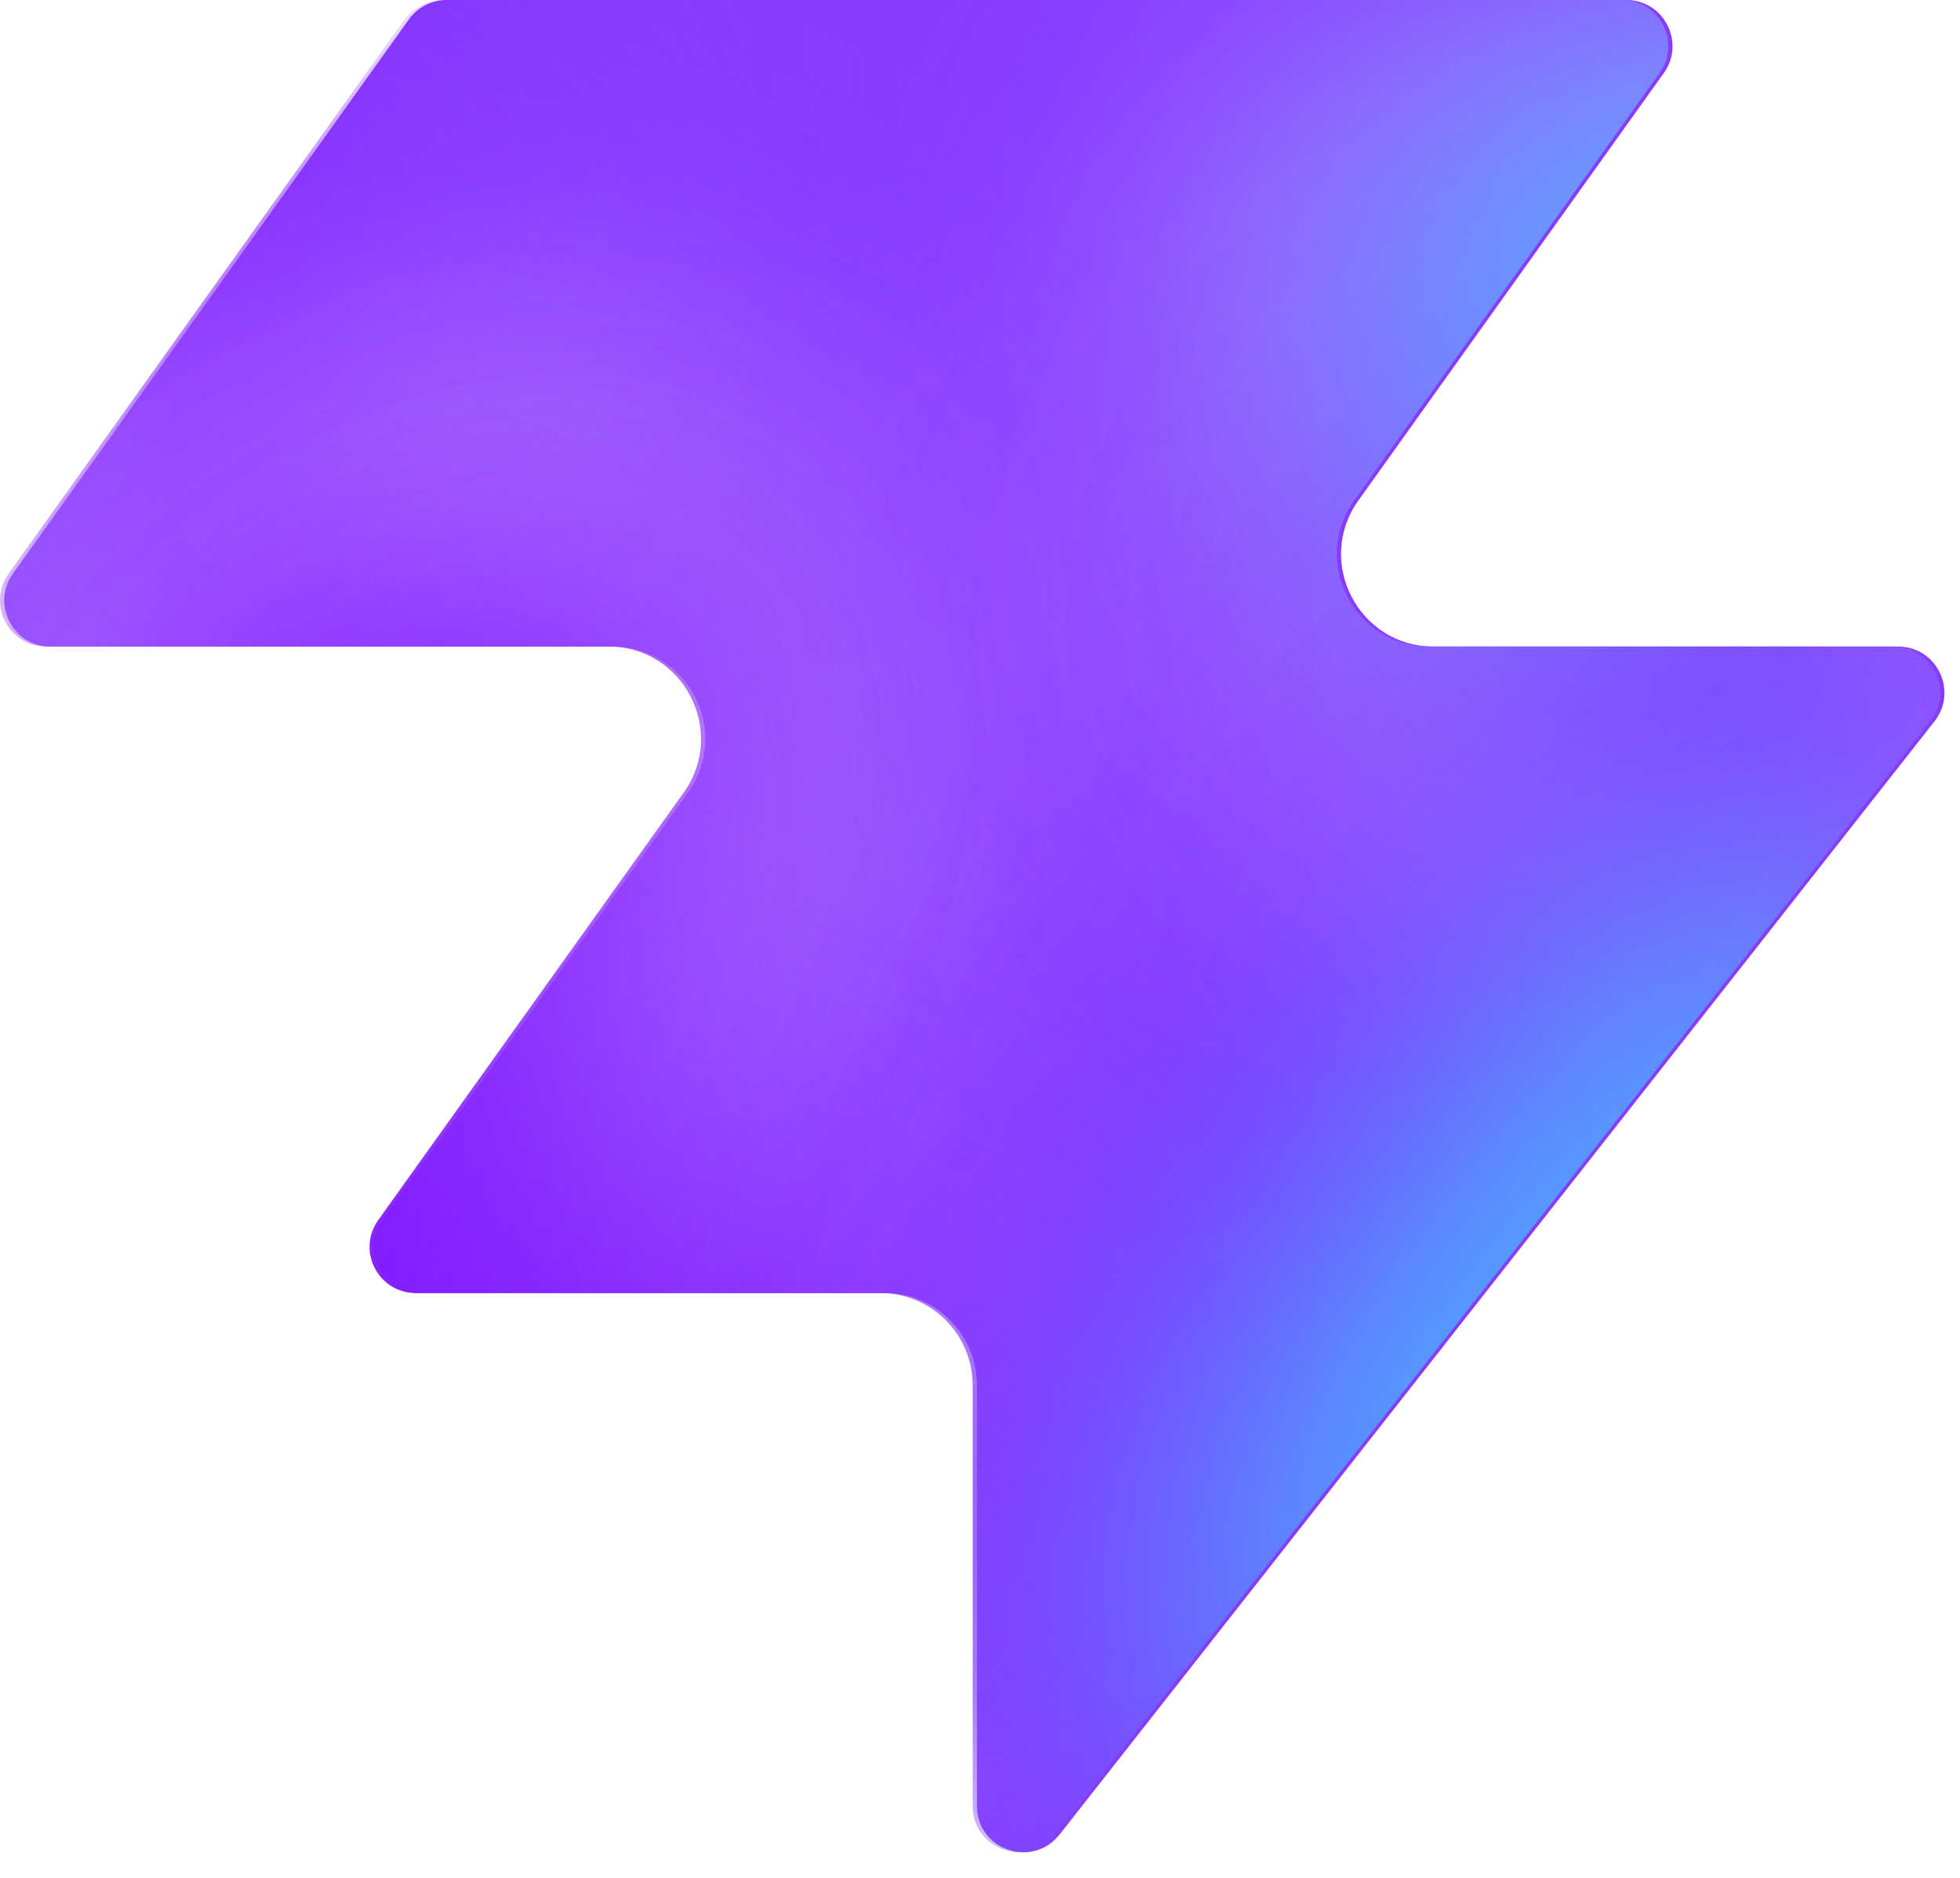
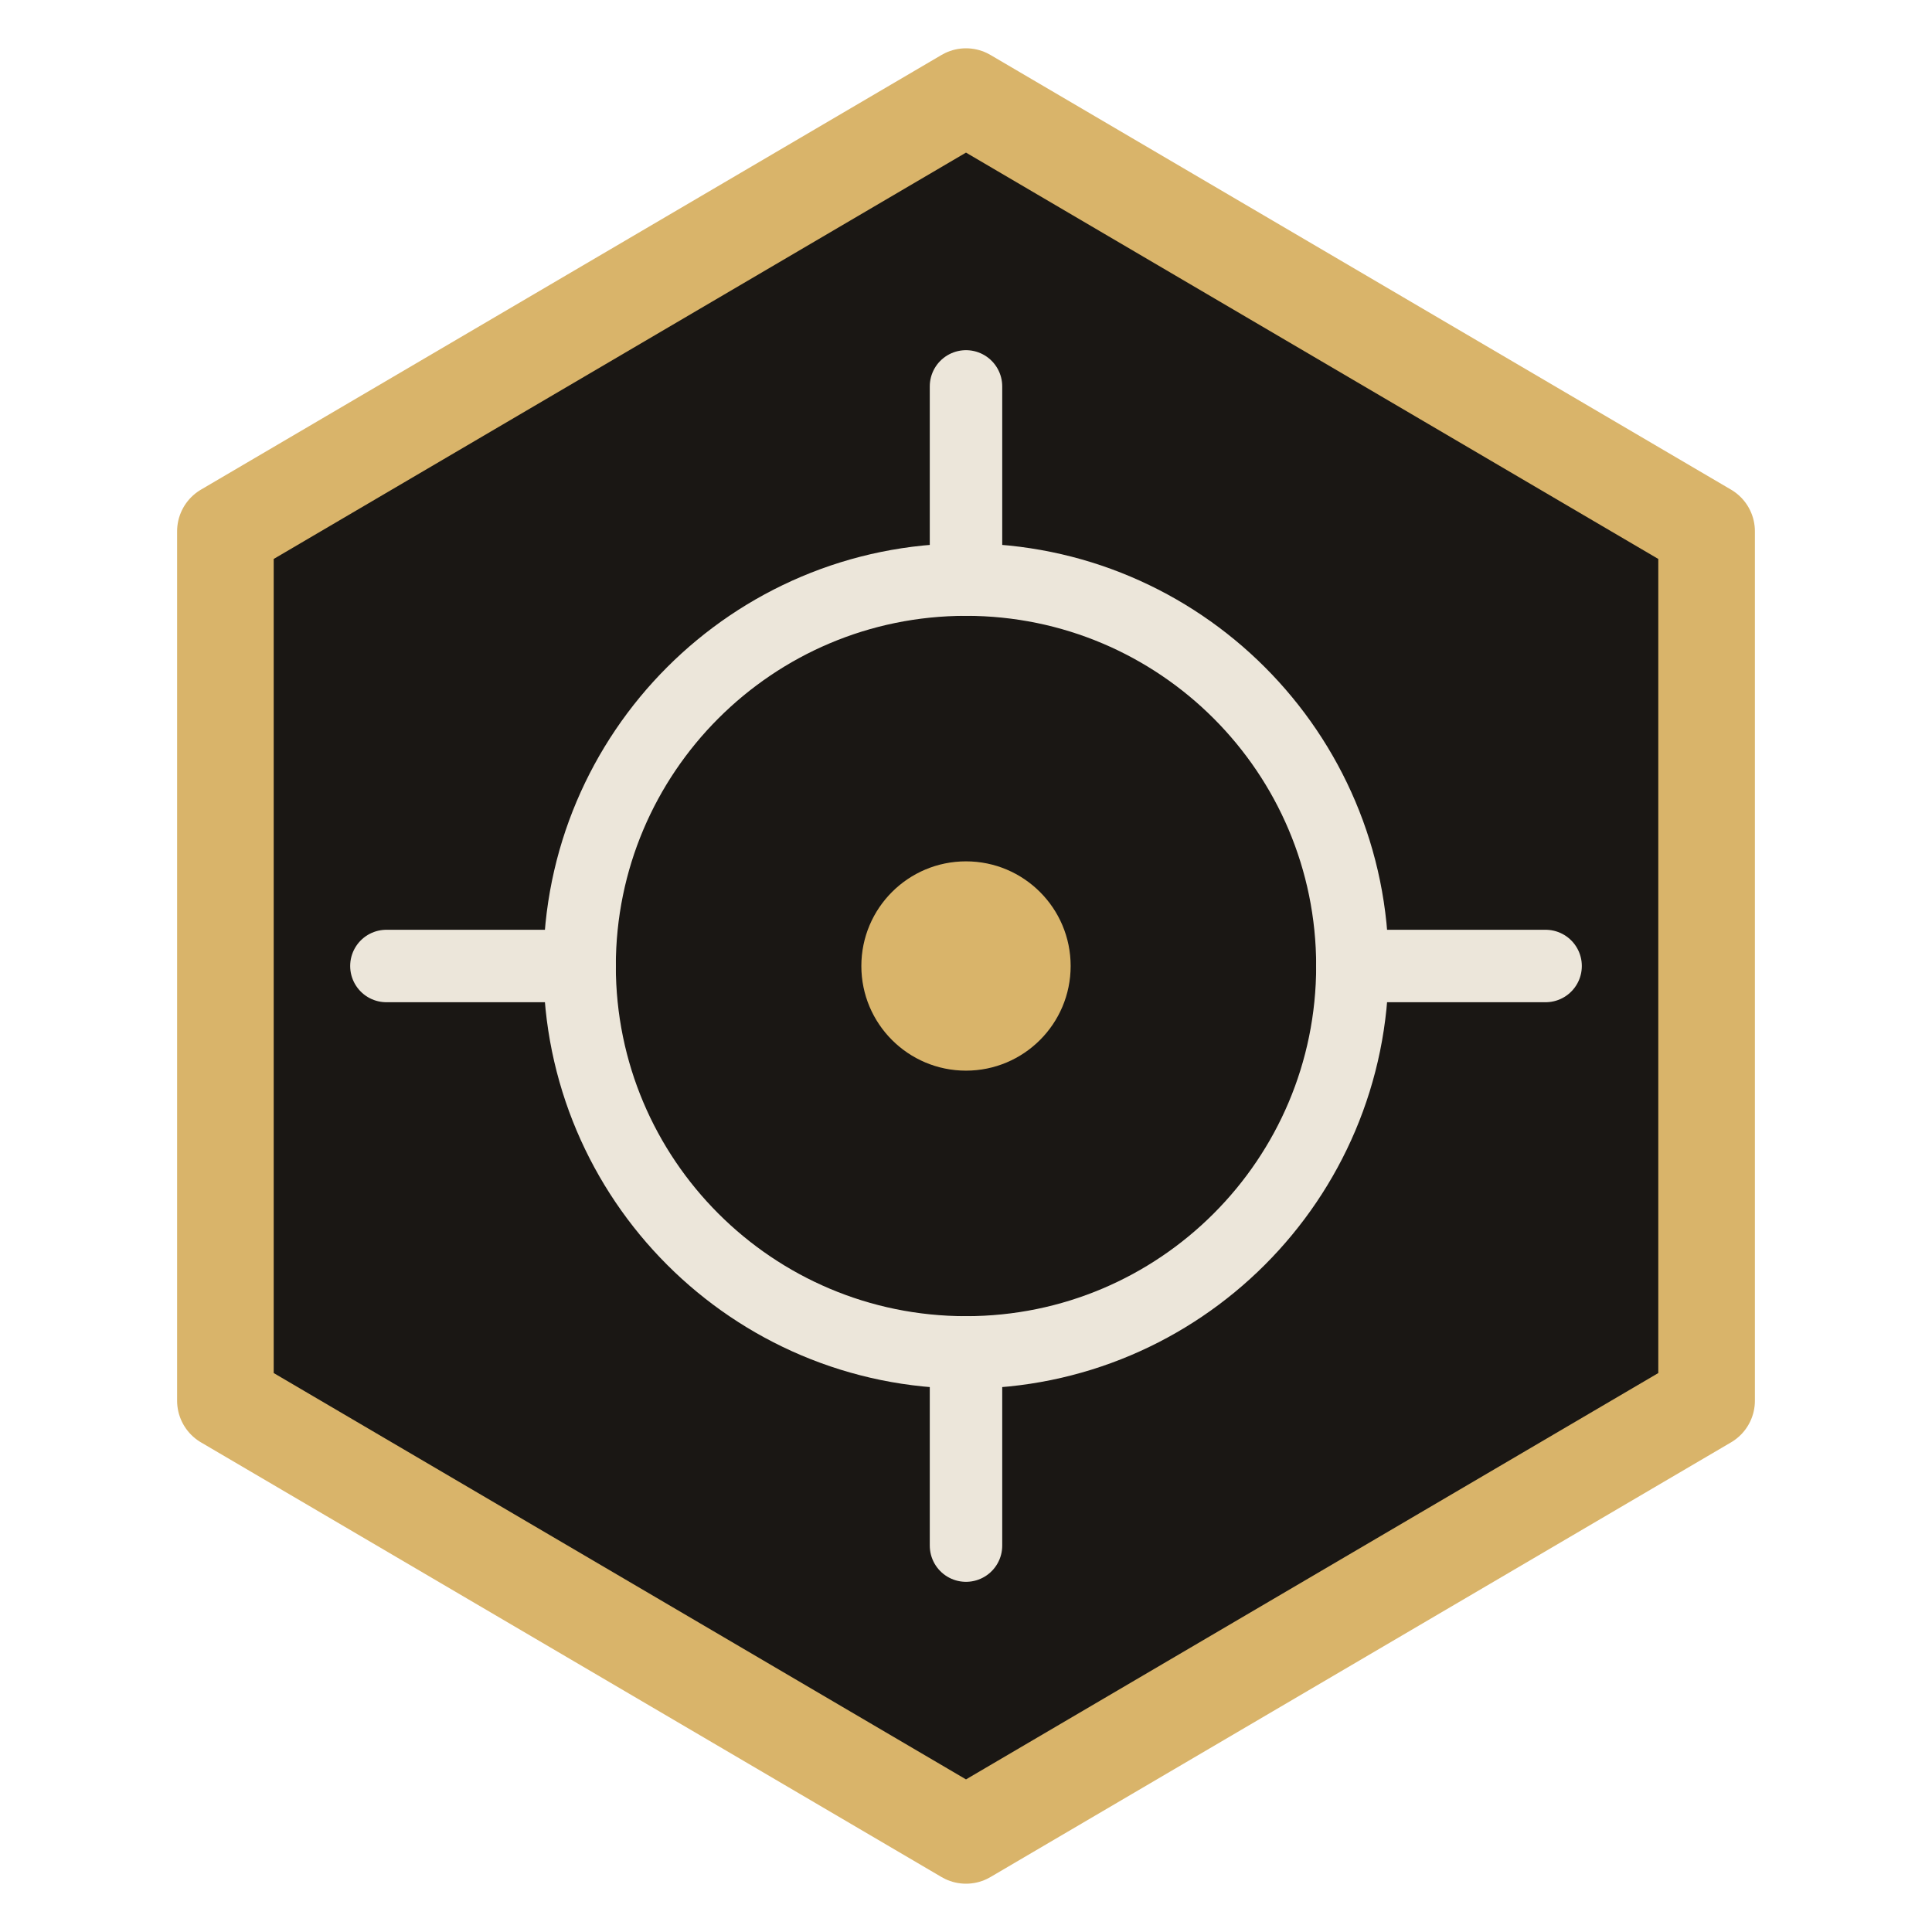
- <svg xmlns="http://www.w3.org/2000/svg" width="48" height="46" fill="none" viewBox="0 0 48 46">
-   <path fill="#863bff" d="M25.946 44.938c-.664.845-2.021.375-2.021-.698V33.937a2.26 2.26 0 0 0-2.262-2.262H10.287c-.92 0-1.456-1.04-.92-1.788l7.48-10.471c1.07-1.497 0-3.578-1.842-3.578H1.237c-.92 0-1.456-1.04-.92-1.788L10.013.474c.214-.297.556-.474.92-.474h28.894c.92 0 1.456 1.04.92 1.788l-7.48 10.471c-1.07 1.498 0 3.579 1.842 3.579h11.377c.943 0 1.473 1.088.89 1.83L25.947 44.94z" style="fill:#863bff;fill:color(display-p3 .525 .23 1);fill-opacity:1" />
-   <mask id="a" width="48" height="46" x="0" y="0" maskUnits="userSpaceOnUse" style="mask-type:alpha">
-     <path fill="#000" d="M25.842 44.938c-.664.844-2.021.375-2.021-.698V33.937a2.26 2.26 0 0 0-2.262-2.262H10.183c-.92 0-1.456-1.04-.92-1.788l7.48-10.471c1.07-1.498 0-3.579-1.842-3.579H1.133c-.92 0-1.456-1.04-.92-1.787L9.91.473c.214-.297.556-.474.92-.474h28.894c.92 0 1.456 1.04.92 1.788l-7.48 10.471c-1.07 1.498 0 3.578 1.842 3.578h11.377c.943 0 1.473 1.088.89 1.832L25.843 44.94z" style="fill:#000;fill-opacity:1" />
-   </mask>
-   <g mask="url(#a)">
-     <g filter="url(#b)">
-       <ellipse cx="5.508" cy="14.704" fill="#ede6ff" rx="5.508" ry="14.704" style="fill:#ede6ff;fill:color(display-p3 .927 .903 1);fill-opacity:1" transform="matrix(.00324 1 1 -.00324 -4.47 31.516)" />
-     </g>
-     <g filter="url(#c)">
-       <ellipse cx="10.399" cy="29.851" fill="#ede6ff" rx="10.399" ry="29.851" style="fill:#ede6ff;fill:color(display-p3 .927 .903 1);fill-opacity:1" transform="matrix(.00324 1 1 -.00324 -39.328 7.883)" />
-     </g>
-     <g filter="url(#d)">
-       <ellipse cx="5.508" cy="30.487" fill="#7e14ff" rx="5.508" ry="30.487" style="fill:#7e14ff;fill:color(display-p3 .492 .077 1);fill-opacity:1" transform="rotate(89.814 -25.913 -14.639)scale(1 -1)" />
-     </g>
-     <g filter="url(#e)">
-       <ellipse cx="5.508" cy="30.599" fill="#7e14ff" rx="5.508" ry="30.599" style="fill:#7e14ff;fill:color(display-p3 .492 .077 1);fill-opacity:1" transform="rotate(89.814 -32.644 -3.334)scale(1 -1)" />
-     </g>
-     <g filter="url(#f)">
-       <ellipse cx="5.508" cy="30.599" fill="#7e14ff" rx="5.508" ry="30.599" style="fill:#7e14ff;fill:color(display-p3 .492 .077 1);fill-opacity:1" transform="matrix(.00324 1 1 -.00324 -34.34 30.47)" />
-     </g>
-     <g filter="url(#g)">
-       <ellipse cx="14.072" cy="22.078" fill="#ede6ff" rx="14.072" ry="22.078" style="fill:#ede6ff;fill:color(display-p3 .927 .903 1);fill-opacity:1" transform="rotate(93.35 24.506 48.493)scale(-1 1)" />
-     </g>
-     <g filter="url(#h)">
-       <ellipse cx="3.47" cy="21.501" fill="#7e14ff" rx="3.47" ry="21.501" style="fill:#7e14ff;fill:color(display-p3 .492 .077 1);fill-opacity:1" transform="rotate(89.009 28.708 47.59)scale(-1 1)" />
-     </g>
-     <g filter="url(#i)">
-       <ellipse cx="3.47" cy="21.501" fill="#7e14ff" rx="3.47" ry="21.501" style="fill:#7e14ff;fill:color(display-p3 .492 .077 1);fill-opacity:1" transform="rotate(89.009 28.708 47.59)scale(-1 1)" />
-     </g>
-     <g filter="url(#j)">
-       <ellipse cx=".387" cy="8.972" fill="#7e14ff" rx="4.407" ry="29.108" style="fill:#7e14ff;fill:color(display-p3 .492 .077 1);fill-opacity:1" transform="rotate(39.51 .387 8.972)" />
-     </g>
-     <g filter="url(#k)">
-       <ellipse cx="47.523" cy="-6.092" fill="#7e14ff" rx="4.407" ry="29.108" style="fill:#7e14ff;fill:color(display-p3 .492 .077 1);fill-opacity:1" transform="rotate(37.892 47.523 -6.092)" />
-     </g>
-     <g filter="url(#l)">
-       <ellipse cx="41.412" cy="6.333" fill="#47bfff" rx="5.971" ry="9.665" style="fill:#47bfff;fill:color(display-p3 .28 .748 1);fill-opacity:1" transform="rotate(37.892 41.412 6.333)" />
-     </g>
-     <g filter="url(#m)">
-       <ellipse cx="-1.879" cy="38.332" fill="#7e14ff" rx="4.407" ry="29.108" style="fill:#7e14ff;fill:color(display-p3 .492 .077 1);fill-opacity:1" transform="rotate(37.892 -1.88 38.332)" />
-     </g>
-     <g filter="url(#n)">
-       <ellipse cx="-1.879" cy="38.332" fill="#7e14ff" rx="4.407" ry="29.108" style="fill:#7e14ff;fill:color(display-p3 .492 .077 1);fill-opacity:1" transform="rotate(37.892 -1.88 38.332)" />
-     </g>
-     <g filter="url(#o)">
-       <ellipse cx="35.651" cy="29.907" fill="#7e14ff" rx="4.407" ry="29.108" style="fill:#7e14ff;fill:color(display-p3 .492 .077 1);fill-opacity:1" transform="rotate(37.892 35.651 29.907)" />
-     </g>
-     <g filter="url(#p)">
-       <ellipse cx="38.418" cy="32.4" fill="#47bfff" rx="5.971" ry="15.297" style="fill:#47bfff;fill:color(display-p3 .28 .748 1);fill-opacity:1" transform="rotate(37.892 38.418 32.4)" />
-     </g>
-   </g>
-   <defs>
-     <filter id="b" width="60.045" height="41.654" x="-19.77" y="16.149" color-interpolation-filters="sRGB" filterUnits="userSpaceOnUse">
-       <feFlood flood-opacity="0" result="BackgroundImageFix" />
-       <feBlend in="SourceGraphic" in2="BackgroundImageFix" result="shape" />
-       <feGaussianBlur result="effect1_foregroundBlur_2002_17158" stdDeviation="7.659" />
-     </filter>
-     <filter id="c" width="90.34" height="51.437" x="-54.613" y="-7.533" color-interpolation-filters="sRGB" filterUnits="userSpaceOnUse">
-       <feFlood flood-opacity="0" result="BackgroundImageFix" />
-       <feBlend in="SourceGraphic" in2="BackgroundImageFix" result="shape" />
-       <feGaussianBlur result="effect1_foregroundBlur_2002_17158" stdDeviation="7.659" />
-     </filter>
-     <filter id="d" width="79.355" height="29.4" x="-49.64" y="2.03" color-interpolation-filters="sRGB" filterUnits="userSpaceOnUse">
-       <feFlood flood-opacity="0" result="BackgroundImageFix" />
-       <feBlend in="SourceGraphic" in2="BackgroundImageFix" result="shape" />
-       <feGaussianBlur result="effect1_foregroundBlur_2002_17158" stdDeviation="4.596" />
-     </filter>
-     <filter id="e" width="79.579" height="29.4" x="-45.045" y="20.029" color-interpolation-filters="sRGB" filterUnits="userSpaceOnUse">
-       <feFlood flood-opacity="0" result="BackgroundImageFix" />
-       <feBlend in="SourceGraphic" in2="BackgroundImageFix" result="shape" />
-       <feGaussianBlur result="effect1_foregroundBlur_2002_17158" stdDeviation="4.596" />
-     </filter>
-     <filter id="f" width="79.579" height="29.4" x="-43.513" y="21.178" color-interpolation-filters="sRGB" filterUnits="userSpaceOnUse">
-       <feFlood flood-opacity="0" result="BackgroundImageFix" />
-       <feBlend in="SourceGraphic" in2="BackgroundImageFix" result="shape" />
-       <feGaussianBlur result="effect1_foregroundBlur_2002_17158" stdDeviation="4.596" />
-     </filter>
-     <filter id="g" width="74.749" height="58.852" x="15.756" y="-17.901" color-interpolation-filters="sRGB" filterUnits="userSpaceOnUse">
-       <feFlood flood-opacity="0" result="BackgroundImageFix" />
-       <feBlend in="SourceGraphic" in2="BackgroundImageFix" result="shape" />
-       <feGaussianBlur result="effect1_foregroundBlur_2002_17158" stdDeviation="7.659" />
-     </filter>
-     <filter id="h" width="61.377" height="25.362" x="23.548" y="2.284" color-interpolation-filters="sRGB" filterUnits="userSpaceOnUse">
-       <feFlood flood-opacity="0" result="BackgroundImageFix" />
-       <feBlend in="SourceGraphic" in2="BackgroundImageFix" result="shape" />
-       <feGaussianBlur result="effect1_foregroundBlur_2002_17158" stdDeviation="4.596" />
-     </filter>
-     <filter id="i" width="61.377" height="25.362" x="23.548" y="2.284" color-interpolation-filters="sRGB" filterUnits="userSpaceOnUse">
-       <feFlood flood-opacity="0" result="BackgroundImageFix" />
-       <feBlend in="SourceGraphic" in2="BackgroundImageFix" result="shape" />
-       <feGaussianBlur result="effect1_foregroundBlur_2002_17158" stdDeviation="4.596" />
-     </filter>
-     <filter id="j" width="56.045" height="63.649" x="-27.636" y="-22.853" color-interpolation-filters="sRGB" filterUnits="userSpaceOnUse">
-       <feFlood flood-opacity="0" result="BackgroundImageFix" />
-       <feBlend in="SourceGraphic" in2="BackgroundImageFix" result="shape" />
-       <feGaussianBlur result="effect1_foregroundBlur_2002_17158" stdDeviation="4.596" />
-     </filter>
-     <filter id="k" width="54.814" height="64.646" x="20.116" y="-38.415" color-interpolation-filters="sRGB" filterUnits="userSpaceOnUse">
-       <feFlood flood-opacity="0" result="BackgroundImageFix" />
-       <feBlend in="SourceGraphic" in2="BackgroundImageFix" result="shape" />
-       <feGaussianBlur result="effect1_foregroundBlur_2002_17158" stdDeviation="4.596" />
-     </filter>
-     <filter id="l" width="33.541" height="35.313" x="24.641" y="-11.323" color-interpolation-filters="sRGB" filterUnits="userSpaceOnUse">
-       <feFlood flood-opacity="0" result="BackgroundImageFix" />
-       <feBlend in="SourceGraphic" in2="BackgroundImageFix" result="shape" />
-       <feGaussianBlur result="effect1_foregroundBlur_2002_17158" stdDeviation="4.596" />
-     </filter>
-     <filter id="m" width="54.814" height="64.646" x="-29.286" y="6.009" color-interpolation-filters="sRGB" filterUnits="userSpaceOnUse">
-       <feFlood flood-opacity="0" result="BackgroundImageFix" />
-       <feBlend in="SourceGraphic" in2="BackgroundImageFix" result="shape" />
-       <feGaussianBlur result="effect1_foregroundBlur_2002_17158" stdDeviation="4.596" />
-     </filter>
-     <filter id="n" width="54.814" height="64.646" x="-29.286" y="6.009" color-interpolation-filters="sRGB" filterUnits="userSpaceOnUse">
-       <feFlood flood-opacity="0" result="BackgroundImageFix" />
-       <feBlend in="SourceGraphic" in2="BackgroundImageFix" result="shape" />
-       <feGaussianBlur result="effect1_foregroundBlur_2002_17158" stdDeviation="4.596" />
-     </filter>
-     <filter id="o" width="54.814" height="64.646" x="8.244" y="-2.416" color-interpolation-filters="sRGB" filterUnits="userSpaceOnUse">
-       <feFlood flood-opacity="0" result="BackgroundImageFix" />
-       <feBlend in="SourceGraphic" in2="BackgroundImageFix" result="shape" />
-       <feGaussianBlur result="effect1_foregroundBlur_2002_17158" stdDeviation="4.596" />
-     </filter>
-     <filter id="p" width="39.409" height="43.623" x="18.713" y="10.588" color-interpolation-filters="sRGB" filterUnits="userSpaceOnUse">
-       <feFlood flood-opacity="0" result="BackgroundImageFix" />
-       <feBlend in="SourceGraphic" in2="BackgroundImageFix" result="shape" />
-       <feGaussianBlur result="effect1_foregroundBlur_2002_17158" stdDeviation="4.596" />
-     </filter>
-   </defs>
+ <svg xmlns="http://www.w3.org/2000/svg" viewBox="0 0 120 120">
+   <polygon points="60,6 106,33 106,87 60,114 14,87 14,33" fill="#1a1714" stroke="#d9b46a" stroke-width="6" stroke-linejoin="round" />
+   <circle cx="60" cy="60" r="24" fill="none" stroke="#ece6da" stroke-width="4.5" />
+   <path d="M60 24v12M60 84v12M24 60h12M84 60h12" stroke="#ece6da" stroke-width="4.5" stroke-linecap="round" />
+   <circle cx="60" cy="60" r="6.5" fill="#d9b46a" />
</svg>
